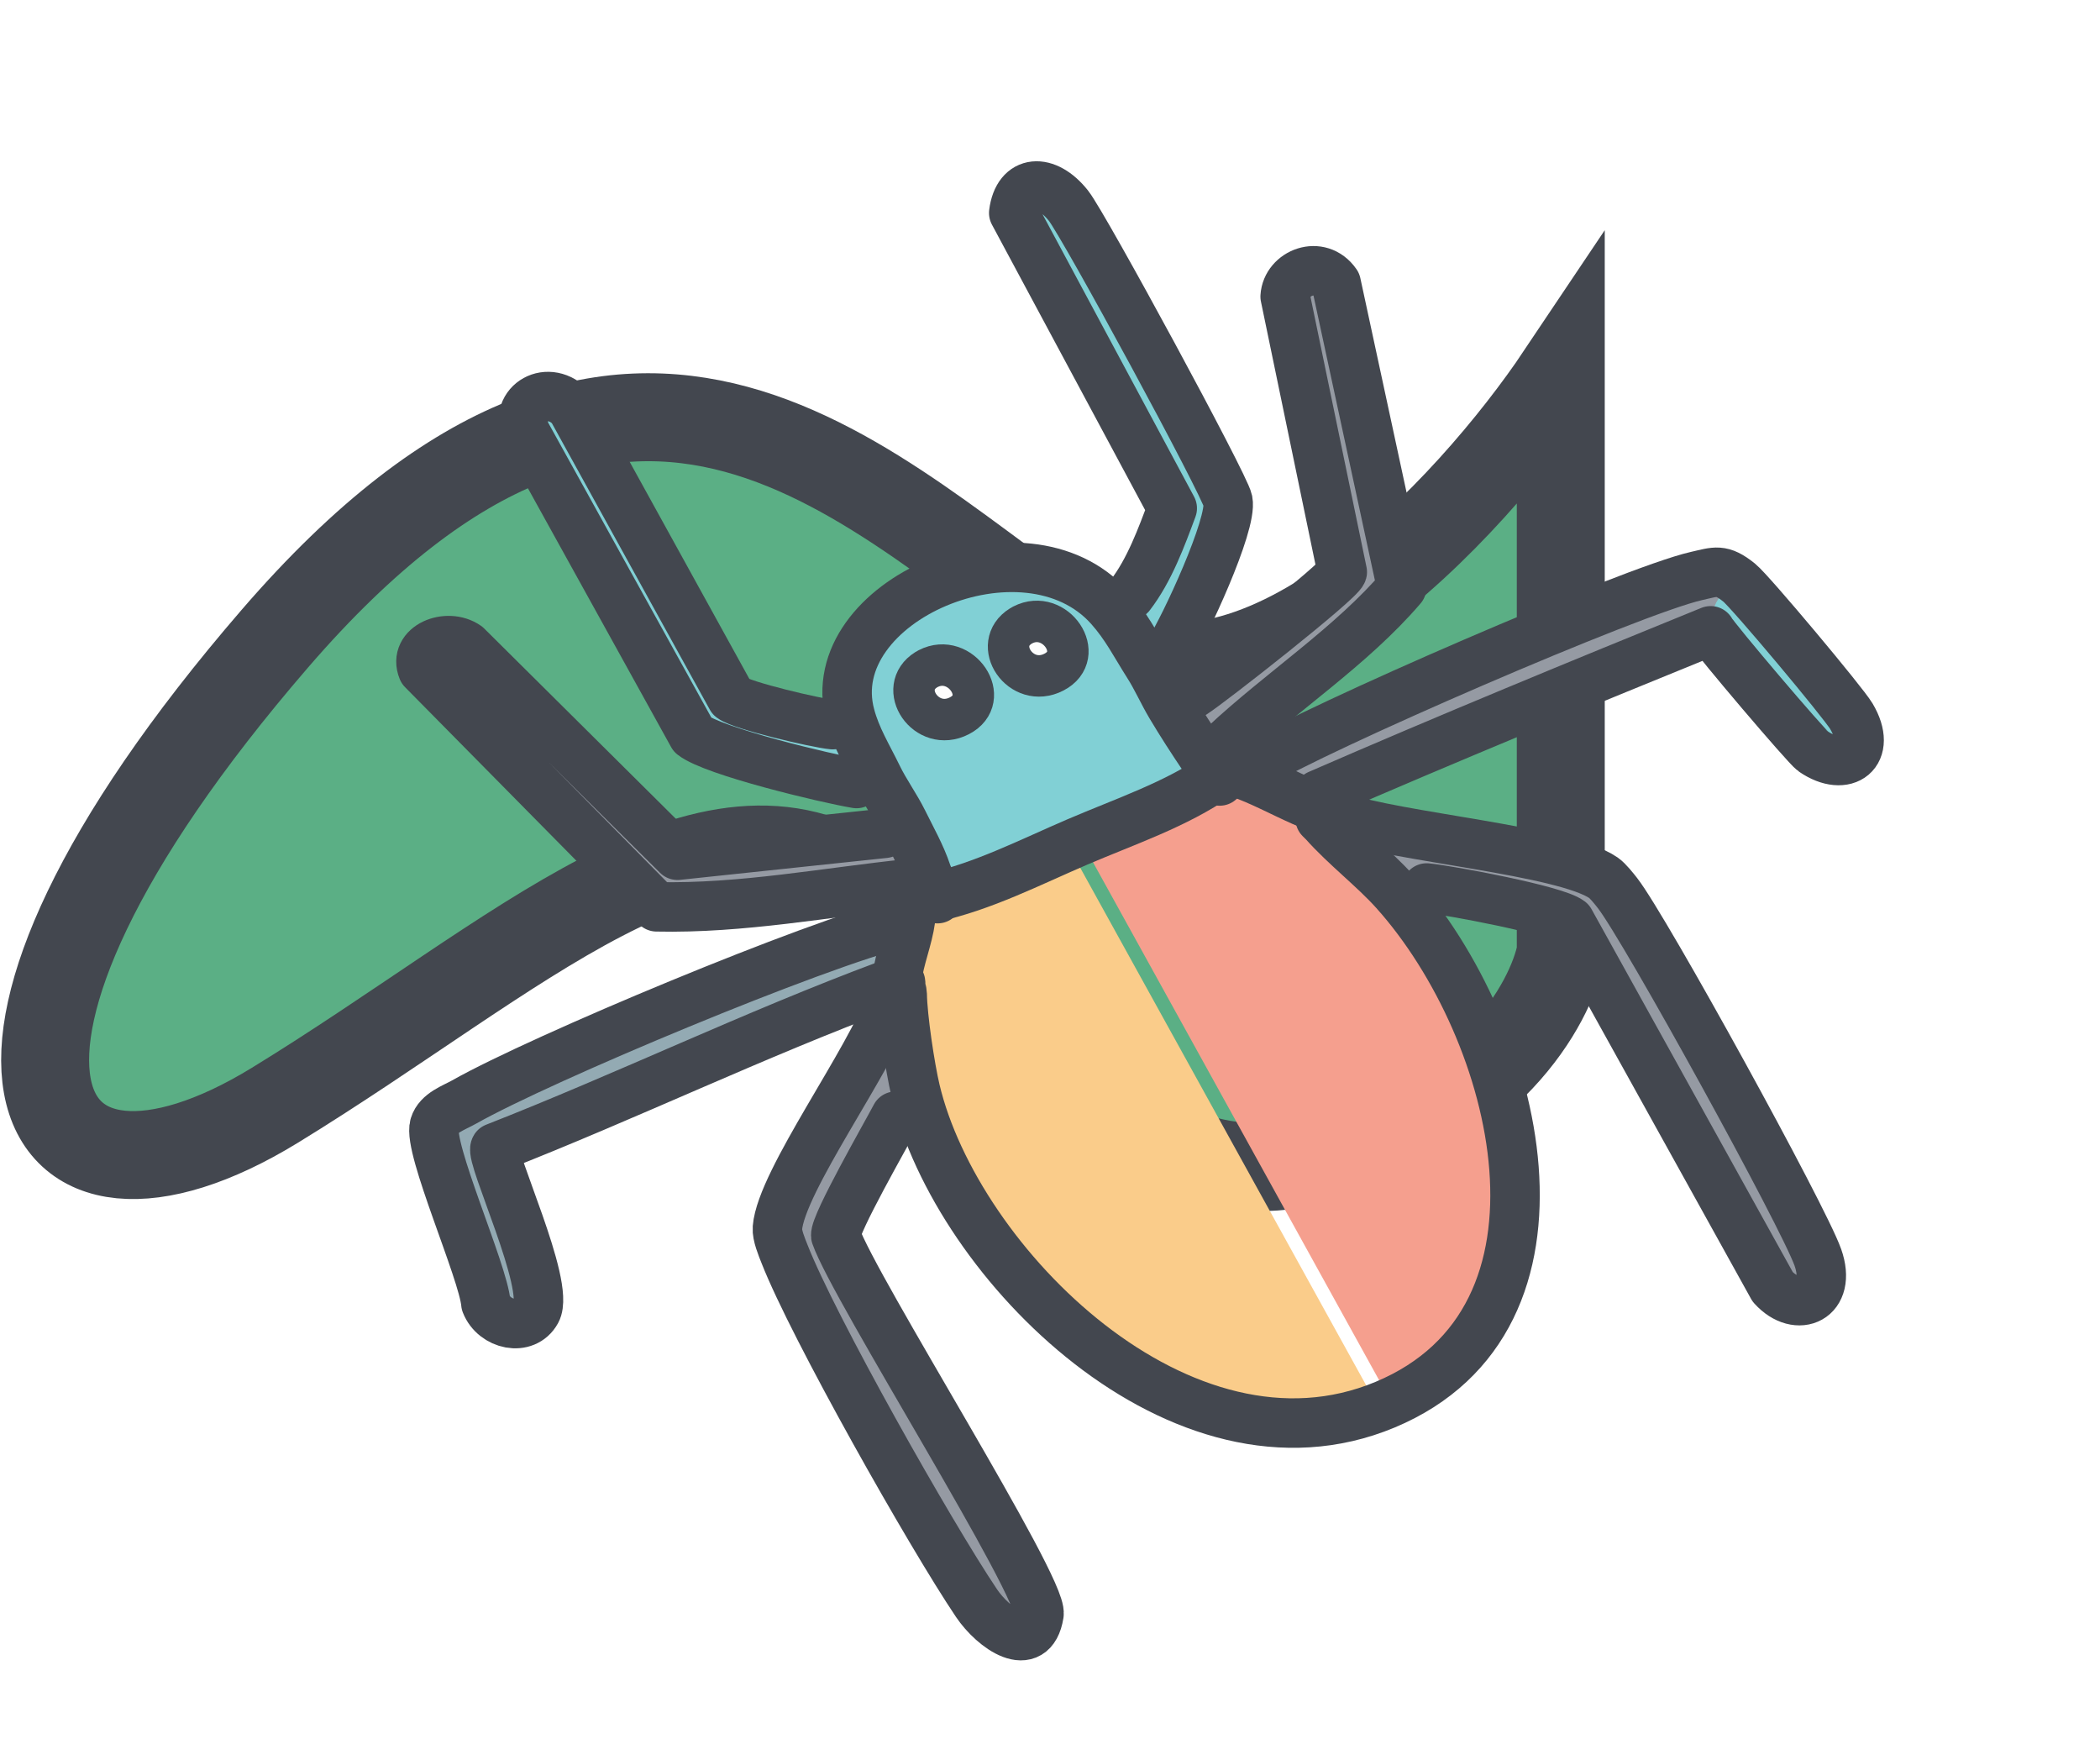
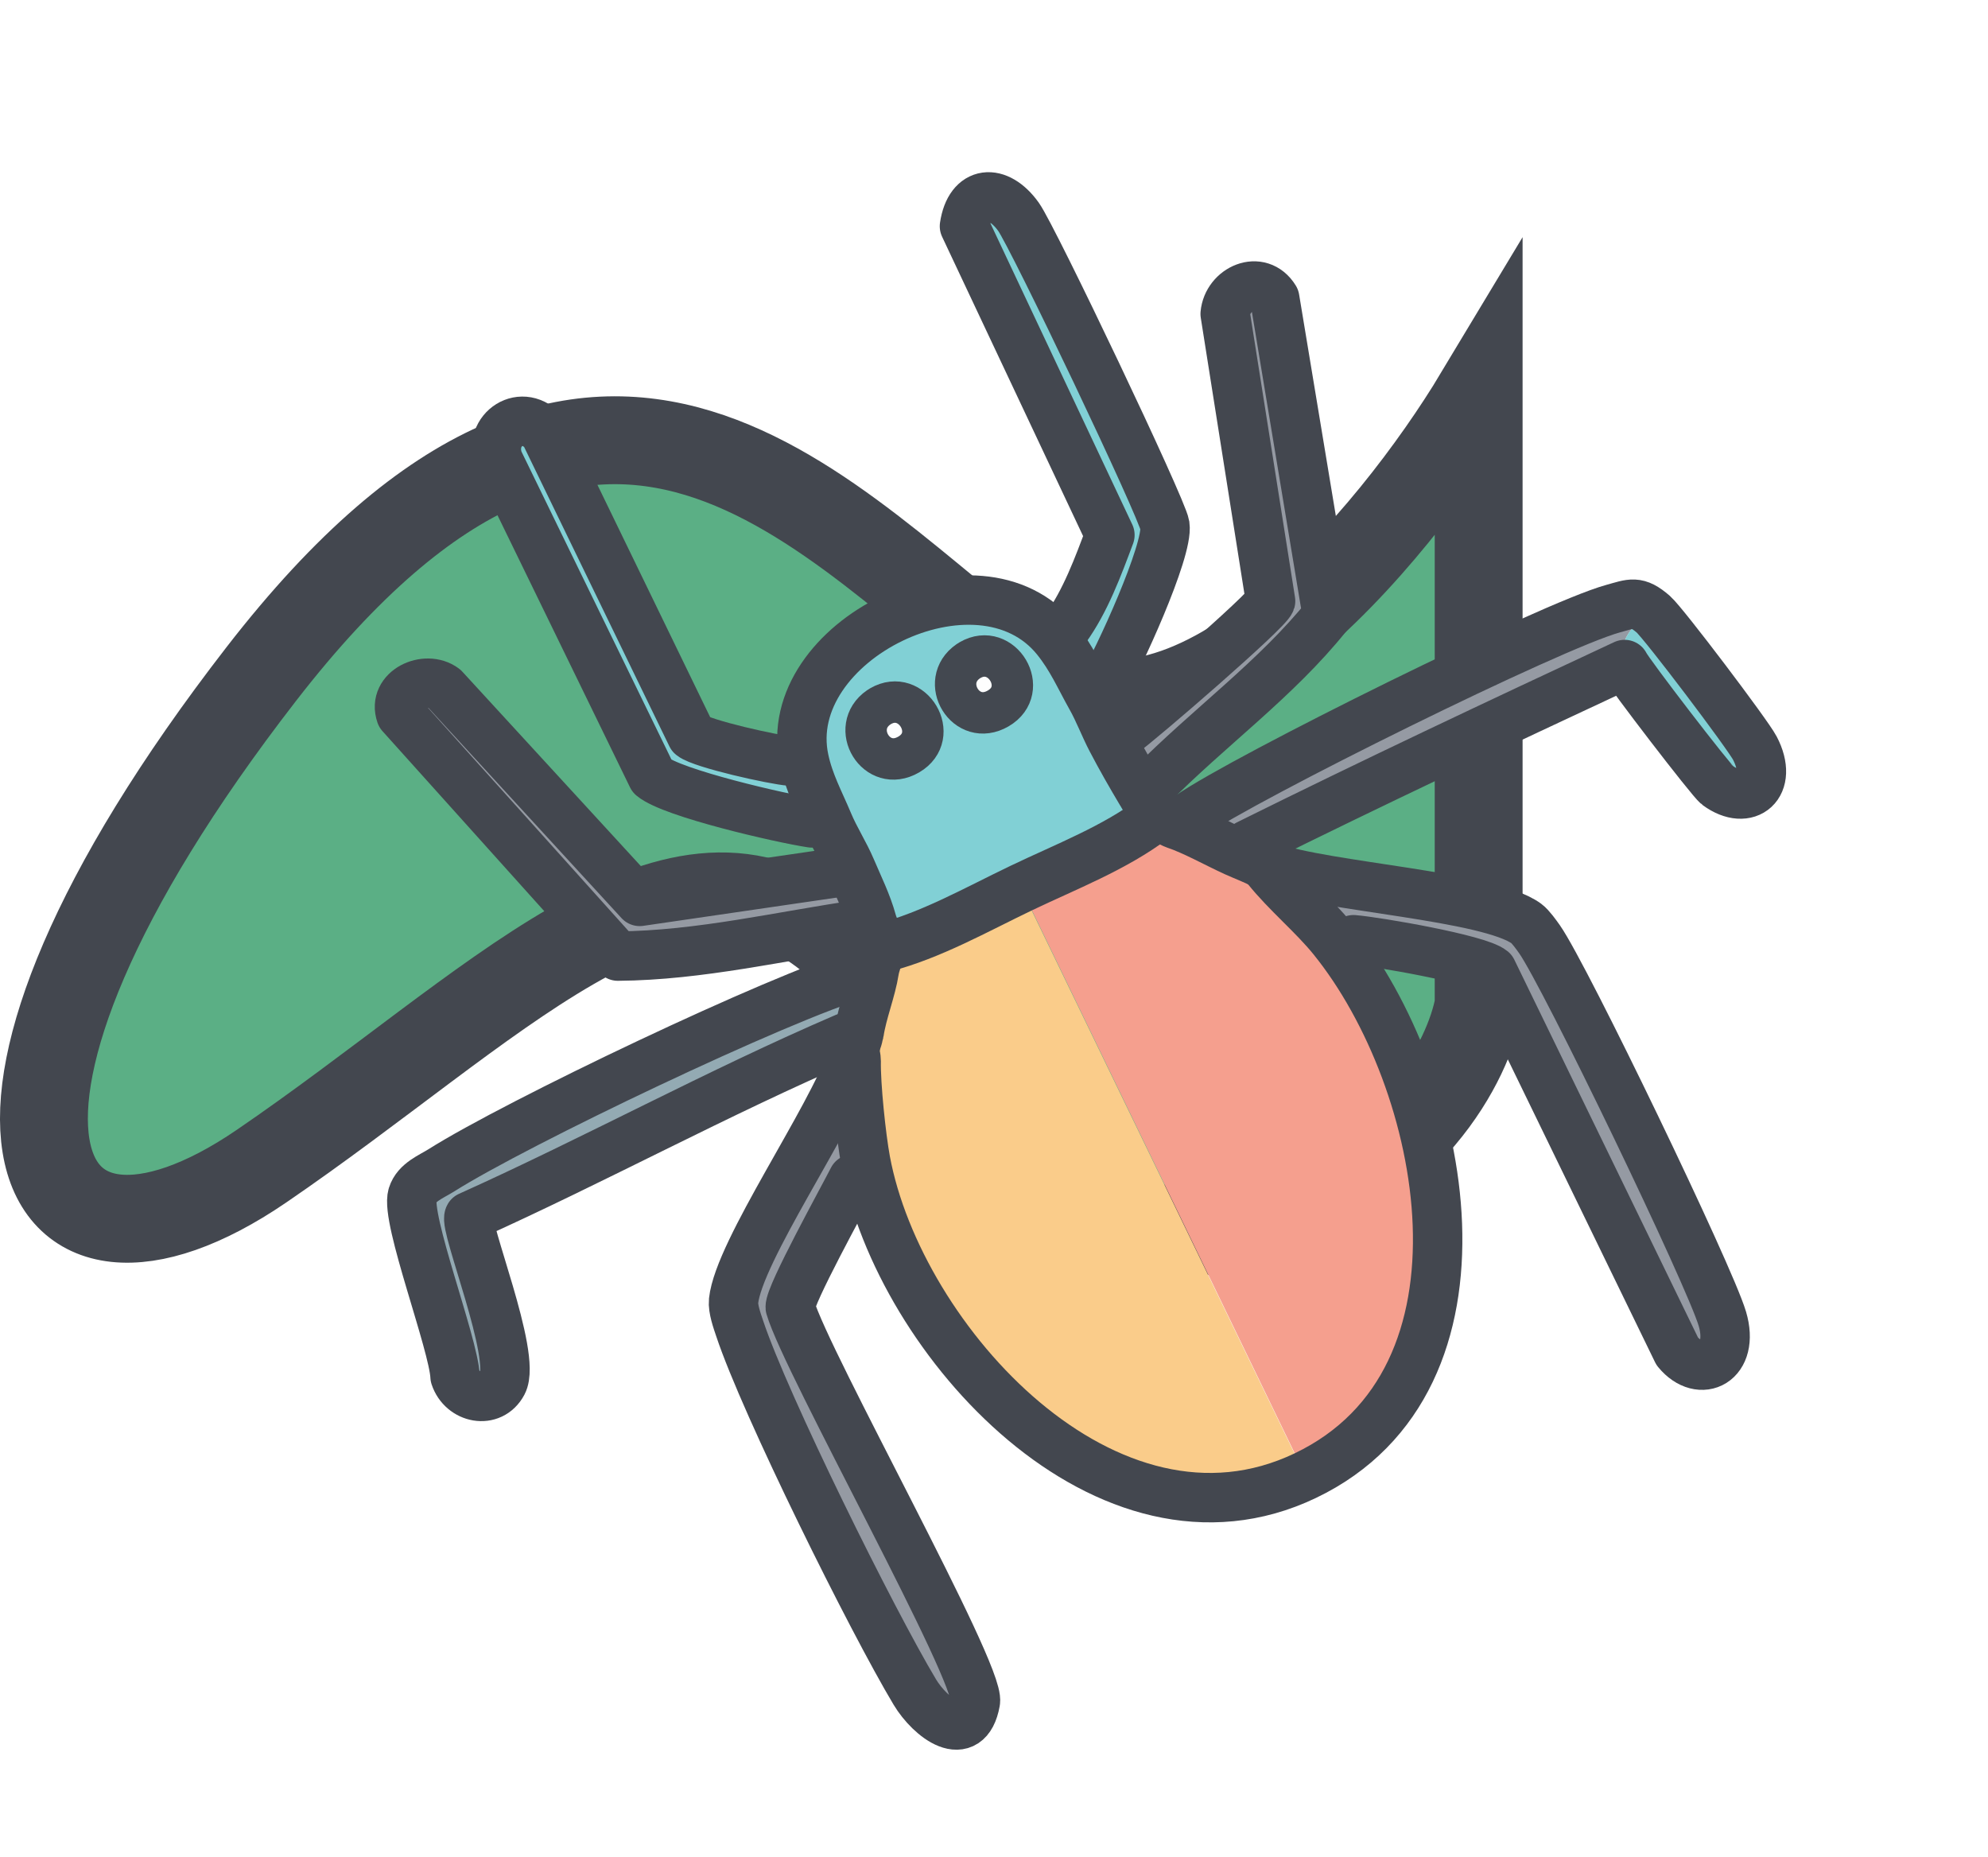
- <svg xmlns="http://www.w3.org/2000/svg" width="191" height="160" viewBox="0 0 191 160" fill="none">
-   <path d="M98.435 58.086C113.668 68.103 133.796 46.26 141.956 34.086V60.347V86.607C141.05 91.245 135.428 101.494 120.196 105.389C101.155 110.259 93.772 90.433 79.006 80.346C64.24 70.26 47.143 86.955 24.994 100.52C2.845 114.085 -8.036 96.346 24.994 58.086C58.023 19.826 79.395 45.564 98.435 58.086Z" fill="#5BAF85" stroke="#43474F" stroke-width="8" />
-   <path d="M96.945 76.555L125.296 127.866C107.158 135.465 86.983 115.196 83.298 99.606C82.813 97.551 82.14 93.033 82.113 90.999L81.721 90.715C81.791 90.514 81.845 90.309 81.905 90.101L81.989 90.119C81.993 90.046 81.956 89.968 81.962 89.9C81.962 89.9 81.964 89.893 81.967 89.886C81.988 89.53 82.216 89.133 82.26 88.761C82.269 88.686 82.308 88.611 82.322 88.535C82.54 86.81 83.307 84.966 83.547 83.215C83.612 82.745 83.882 82.166 83.879 81.742C83.882 81.6 84.103 81.472 84.098 81.338L84.341 81.295C88.715 80.368 92.879 78.267 96.953 76.558L96.945 76.555Z" fill="#FACC8A" />
-   <path d="M112.177 70.813C113.89 71.379 116.091 72.561 117.822 73.326C118.714 73.719 119.661 74.064 120.529 74.502C120.531 74.507 120.544 74.507 120.552 74.51C120.719 74.599 120.884 74.618 120.894 74.85C122.794 77.007 125.35 78.958 127.232 81.07C138.394 93.591 144.773 119.457 126.35 127.176L98.005 75.87C102.084 74.158 106.599 72.676 110.145 70.245C110.202 70.168 110.264 70.112 110.335 70.106C110.485 70.096 110.652 70.197 110.825 70.207C111.075 70.22 111.795 70.684 112.177 70.813Z" fill="#F59F8E" />
-   <path d="M80.812 91.191L81.203 91.474C81.23 93.506 81.9 98.016 82.383 100.067C81.606 100.205 81.534 101.089 81.278 101.579C80.443 103.178 75.722 111.42 75.843 112.429C77.499 117.189 94.665 144.358 94.275 146.8C93.667 150.605 90.126 148.055 88.613 145.806C84.405 139.552 73.78 120.701 71.201 114.103C70.945 113.445 70.504 112.382 70.552 111.727C70.894 107.45 79.037 96.417 80.809 91.186L80.812 91.191Z" fill="#959AA3" />
-   <path d="M127.961 80.485C126.086 78.378 123.538 76.429 121.645 74.276L121.886 74.175C127.147 76.031 142.315 77.224 145.919 79.722C146.309 79.994 146.878 80.714 147.189 81.113C149.717 84.376 164.017 110.417 165.346 114.178C166.676 117.939 163.502 119.356 161.255 116.863L142.865 83.654C141.562 82.643 132.028 80.865 129.883 80.642C129.241 80.577 128.607 80.402 127.956 80.487L127.961 80.485Z" fill="#959AA3" />
-   <path d="M110.438 68.295C109.41 66.766 108.429 65.252 107.488 63.675C107.783 63.445 108.18 63.309 108.49 63.108C110.097 62.085 121.836 52.854 122.07 52.036L116.872 26.968C117.005 24.805 120.016 23.601 121.513 25.762L127.48 53.431C122.86 58.82 116.571 62.876 111.335 67.766L110.571 68.49C110.528 68.424 110.486 68.359 110.438 68.295Z" fill="#959AA3" />
-   <path d="M81.521 75.534C82.273 77.066 83.125 78.55 83.662 80.159L82.765 80.349C75.133 81.143 67.521 82.625 59.741 82.457L38.449 60.894C37.553 58.725 40.692 57.491 42.46 58.73L61.637 77.765L80.486 75.769L81.526 75.532L81.521 75.534Z" fill="#959AA3" />
-   <path d="M83.309 83.67C83.062 85.471 82.258 87.368 82.031 89.148C82.022 89.225 81.981 89.303 81.967 89.382C81.976 89.305 82.017 89.227 82.031 89.148C81.517 89.134 81.135 89.397 80.697 89.557C68.617 94.072 57.023 99.693 45.038 104.393C44.513 105.177 50.053 116.864 48.745 119.245C47.727 121.103 44.915 120.489 44.157 118.54C43.916 115.627 38.894 104.402 39.523 102.373C39.878 101.235 41.264 100.793 42.235 100.239C49.272 96.253 74.234 85.813 82.049 83.908C82.467 83.805 82.865 83.644 83.312 83.662L83.309 83.67Z" fill="#93AAB3" />
-   <path d="M158.641 53.084C156.679 53.583 155.079 55.712 156.003 57.556C143.94 62.534 131.875 67.569 119.957 72.826C119.529 73.014 119.073 73.14 118.718 73.439C116.917 72.638 114.627 71.4 112.844 70.808C113.348 70.606 113.784 70.359 114.237 70.073C119.46 66.763 148.754 53.848 154.712 52.474C156.495 52.064 157.009 51.758 158.641 53.084Z" fill="#959AA3" />
-   <path d="M158.572 52.859C159.573 53.663 167.723 63.407 168.439 64.619C170.358 67.853 167.915 69.693 165.055 67.726C164.468 67.325 156.383 57.801 156.035 57.111C155.147 55.358 156.691 53.331 158.572 52.859Z" fill="#81D0D5" />
-   <path d="M106.859 64.563C107.804 66.144 108.786 67.657 109.82 69.195C109.863 69.261 109.905 69.327 109.953 69.39L111.278 71.363C111.205 71.369 111.145 71.43 111.084 71.503C107.486 73.959 102.907 75.451 98.761 77.18C94.615 78.91 90.401 81.026 85.959 81.959L85.713 82.002C85.696 81.585 84.93 80.246 84.731 79.648C84.194 78.04 83.336 76.547 82.581 75.012C81.896 73.626 80.942 72.323 80.267 70.933C79.749 71.18 79.238 70.975 78.7 70.889C75.79 70.401 65.381 67.915 63.436 66.404L47.827 38.481C46.676 35.708 49.982 33.816 52.131 36.196L67.037 62.95C68.021 63.692 74.919 65.297 76.471 65.45C76.864 65.489 77.377 65.448 77.762 65.371C74.97 54.986 93.587 46.988 101.273 55.606C101.593 55.365 101.849 55.031 102.088 54.723C103.875 52.408 104.973 49.407 105.99 46.703L91.197 19.412C91.588 16.282 94.229 16.16 96.294 18.754C97.763 20.601 110.87 44.524 111.17 46.011C111.61 48.184 107.157 57.712 105.751 59.862C105.506 60.239 105.241 60.624 104.756 60.785C105.533 61.995 106.108 63.33 106.847 64.562L106.859 64.563Z" fill="#81D0D5" />
-   <path d="M84.255 60.898C84.306 60.865 84.365 60.834 84.423 60.804C87.367 59.289 90.263 63.542 87.259 65.094C84.254 66.646 81.525 62.581 84.255 60.898Z" fill="#FEFEFE" stroke="#434850" stroke-width="3.77" stroke-linecap="round" stroke-linejoin="round" />
-   <path d="M92.854 56.927C92.905 56.894 92.964 56.863 93.023 56.832C95.966 55.318 98.862 59.57 95.858 61.123C92.853 62.675 90.124 58.61 92.854 56.927Z" fill="#FEFEFE" stroke="#434850" stroke-width="3.77" stroke-linecap="round" stroke-linejoin="round" />
-   <path d="M81.904 89.331C81.9 89.404 81.935 89.478 81.931 89.552C81.924 89.835 82.049 90.153 82.058 90.442C82.085 92.501 82.769 97.072 83.262 99.152C87.01 114.927 107.532 135.441 125.969 127.749C144.705 119.937 138.218 93.76 126.865 81.088C124.952 78.952 122.351 76.976 120.419 74.794L120.071 74.45" stroke="#43474F" stroke-width="4.5" stroke-linecap="round" stroke-linejoin="round" />
-   <path d="M83.147 82.133C83.145 82.558 82.875 83.137 82.815 83.604C82.58 85.354 81.805 87.194 81.59 88.923C81.582 88.997 81.542 89.073 81.529 89.149C81.485 89.521 81.257 89.918 81.236 90.274L81.179 90.487C81.119 90.695 81.062 90.895 80.995 91.1C79.217 96.339 71.052 107.388 70.708 111.671C70.655 112.33 71.098 113.394 71.359 114.05C73.945 120.658 84.598 139.532 88.821 145.8C90.339 148.052 93.889 150.606 94.499 146.795C94.89 144.349 77.675 117.141 76.014 112.374C75.893 111.363 80.627 103.11 81.465 101.508" stroke="#43474F" stroke-width="4.5" stroke-linecap="round" stroke-linejoin="round" />
-   <path d="M111.432 69.737C111.681 69.75 112.402 70.214 112.783 70.343C114.496 70.909 116.696 72.09 118.426 72.855C119.318 73.247 120.265 73.593 121.132 74.031C121.332 74.112 121.531 74.205 121.736 74.272C127.016 76.135 142.232 77.33 145.848 79.833C146.239 80.105 146.81 80.826 147.122 81.226C149.658 84.494 164.004 110.578 165.337 114.345C166.671 118.113 163.487 119.531 161.233 117.035L142.785 83.772C141.477 82.758 131.912 80.978 129.761 80.755" stroke="#43474F" stroke-width="4.5" stroke-linecap="round" stroke-linejoin="round" />
-   <path d="M114.241 69.561C119.408 66.326 148.395 53.72 154.294 52.385C156.059 51.985 156.567 51.687 158.187 52.989C159.221 53.82 167.642 63.879 168.383 65.13C170.368 68.467 167.855 70.359 164.905 68.326C164.298 67.911 155.945 58.08 155.585 57.368C143.647 62.225 131.708 67.138 119.915 72.269" stroke="#43474F" stroke-width="4.5" stroke-linecap="round" stroke-linejoin="round" />
-   <path d="M81.989 83.935C74.181 85.828 49.253 96.24 42.225 100.213C41.253 100.761 39.868 101.201 39.518 102.345C38.895 104.375 43.943 115.624 44.192 118.541C44.951 120.489 47.762 121.116 48.78 119.255C50.079 116.869 44.52 105.159 45.037 104.377C57.011 99.687 68.586 94.087 80.652 89.589" stroke="#43474F" stroke-width="4.5" stroke-linecap="round" stroke-linejoin="round" />
-   <path d="M110.905 70.403L110.706 70.551C106.995 73.15 102.276 74.732 98.002 76.564C93.729 78.396 89.384 80.637 84.808 81.628L84.553 81.674" stroke="#43474F" stroke-width="4.5" stroke-linecap="round" stroke-linejoin="round" />
-   <path d="M111.355 67.747C116.588 62.86 122.873 58.806 127.491 53.42L121.526 25.764C120.031 23.604 117.021 24.807 116.888 26.969L122.083 52.025C121.849 52.843 110.117 62.069 108.511 63.091" stroke="#43474F" stroke-width="4.5" stroke-linecap="round" stroke-linejoin="round" />
-   <path d="M85.269 81.725C85.253 81.308 84.486 79.966 84.287 79.367C83.751 77.756 82.892 76.261 82.137 74.723C81.452 73.335 80.496 72.03 79.822 70.638C78.901 68.744 77.869 67.106 77.327 65.061C74.54 54.656 93.23 46.619 100.929 55.248C102.428 56.93 103.261 58.621 104.413 60.43C105.191 61.642 105.766 62.98 106.505 64.214C107.45 65.798 108.433 67.313 109.468 68.853C109.511 68.919 109.554 68.985 109.602 69.049L110.928 71.024" stroke="#43474F" stroke-width="4.5" stroke-linecap="round" stroke-linejoin="round" />
-   <path d="M80.456 75.783L61.617 77.778L42.452 58.752C40.685 57.514 37.552 58.745 38.443 60.914L59.722 82.468C67.493 82.638 75.1 81.156 82.734 80.36" stroke="#43474F" stroke-width="4.5" stroke-linecap="round" stroke-linejoin="round" />
-   <path d="M106.366 59.185C107.742 57.066 112.108 47.678 111.68 45.538C111.384 44.076 98.619 20.533 97.184 18.712C95.169 16.159 92.589 16.283 92.202 19.365L106.618 46.225C105.626 48.887 104.548 51.843 102.794 54.127" stroke="#43474F" stroke-width="4.5" stroke-linecap="round" stroke-linejoin="round" />
-   <path d="M75.737 65.901C74.217 65.755 67.489 64.18 66.53 63.451L52.015 37.129C49.92 34.787 46.688 36.649 47.809 39.383L63.01 66.855C64.906 68.34 75.066 70.777 77.905 71.254" stroke="#43474F" stroke-width="4.5" stroke-linecap="round" stroke-linejoin="round" />
+ <svg xmlns="http://www.w3.org/2000/svg" width="181" height="169" viewBox="0 0 181 169" fill="none">
+   <path d="M93.386 61.353C107.82 71.934 126.894 48.862 134.626 36.004V63.741V91.479C133.767 96.377 128.44 107.203 114.006 111.317C95.964 116.461 88.968 95.52 74.976 84.866C60.984 74.212 44.782 91.846 23.794 106.174C2.806 120.502 -7.504 101.765 23.794 61.353C55.092 20.941 75.344 48.127 93.386 61.353Z" fill="#5BAF85" stroke="#43474F" stroke-width="8" />
+   <path d="M92.949 80.858L118.839 134.342C100.856 142.945 81.863 122.091 78.811 105.691C78.409 103.529 77.91 98.764 77.955 96.61L77.582 96.321C77.658 96.107 77.718 95.888 77.784 95.666L77.865 95.682C77.871 95.605 77.838 95.523 77.846 95.451C77.846 95.451 77.849 95.444 77.852 95.436C77.885 95.058 78.122 94.631 78.177 94.235C78.189 94.156 78.229 94.075 78.246 93.994C78.519 92.16 79.333 90.184 79.629 88.321C79.709 87.822 79.994 87.2 80.005 86.752C80.013 86.601 80.233 86.458 80.233 86.317L80.472 86.264C84.777 85.148 88.917 82.796 92.956 80.86L92.949 80.858Z" fill="#FACC8A" />
+   <path d="M106.991 75.053C108.645 75.6 110.754 76.784 112.418 77.542C113.275 77.93 114.188 78.268 115.02 78.705C115.023 78.71 115.035 78.71 115.043 78.713C115.203 78.802 115.364 78.817 115.365 79.062C117.145 81.289 119.574 83.278 121.338 85.458C131.803 98.38 137.127 125.587 118.859 134.327L92.969 80.843C97.014 78.905 101.477 77.197 105.026 74.513C105.084 74.429 105.147 74.368 105.217 74.36C105.364 74.345 105.523 74.447 105.692 74.452C105.935 74.458 106.623 74.928 106.991 75.053Z" fill="#F59F8E" />
+   <path d="M77.562 96.327L77.935 96.616C77.89 98.77 78.389 103.535 78.79 105.696C78.024 105.867 77.923 106.807 77.654 107.335C76.779 109.057 71.863 117.947 71.946 119.013C73.402 124.014 89.269 152.314 88.8 154.917C88.071 158.973 84.691 156.376 83.288 154.037C79.383 147.529 69.634 127.854 67.339 120.932C67.111 120.242 66.716 119.128 66.787 118.431C67.272 113.883 75.639 101.926 77.56 96.322L77.562 96.327Z" fill="#959AA3" />
+   <path d="M121.352 85.445C119.589 83.266 117.16 81.276 115.38 79.05L115.619 78.935C120.711 80.742 135.538 81.543 138.983 84.084C139.356 84.36 139.888 85.107 140.18 85.521C142.543 88.906 155.645 116.103 156.816 120.054C157.987 124.004 154.826 125.605 152.711 123.028L135.852 88.351C134.609 87.317 125.326 85.723 123.231 85.552C122.604 85.502 121.989 85.336 121.347 85.447L121.352 85.445Z" fill="#959AA3" />
+   <path d="M103.918 72.133C102.981 70.559 102.089 69.001 101.237 67.374C101.529 67.124 101.916 66.969 102.222 66.748C103.806 65.627 115.433 55.587 115.687 54.721L111.552 28.575C111.755 26.301 114.698 24.947 116.064 27.169L120.85 56.023C116.213 61.817 110.014 66.262 104.801 71.55L104.039 72.333C104.001 72.266 103.962 72.198 103.918 72.133Z" fill="#959AA3" />
+   <path d="M77.476 79.117C78.147 80.701 78.915 82.233 79.377 83.905L78.507 84.131C71.128 85.195 63.746 86.979 56.259 87.037L36.502 65.054C35.715 62.806 38.782 61.417 40.441 62.663L58.248 82.057L76.471 79.395L77.481 79.114L77.476 79.117Z" fill="#959AA3" />
+   <path d="M79.618 88.329C79.326 90.191 78.504 92.165 78.233 94.005C78.222 94.084 78.181 94.165 78.165 94.247C78.176 94.168 78.217 94.086 78.233 94.005C77.746 94.004 77.377 94.286 76.957 94.462C65.375 99.446 54.217 105.555 42.719 110.726C42.197 111.547 47.07 123.426 45.756 125.913C44.733 127.855 42.09 127.301 41.435 125.315C41.299 122.323 36.901 110.906 37.561 108.799C37.934 107.618 39.26 107.124 40.198 106.527C46.987 102.229 70.957 90.787 78.417 88.609C78.816 88.492 79.198 88.314 79.62 88.321L79.618 88.329Z" fill="#93AAB3" />
+   <path d="M150.535 55.919C148.679 56.477 147.111 58.668 147.92 60.502C136.444 65.854 124.965 71.263 113.617 76.892C113.209 77.094 112.777 77.233 112.435 77.545C110.77 76.786 108.659 75.601 107.004 75.053C107.484 74.835 107.9 74.574 108.334 74.274C113.339 70.792 141.234 56.962 146.867 55.413C148.553 54.95 149.045 54.628 150.535 55.919Z" fill="#959AA3" />
+   <path d="M150.534 55.915C151.484 56.738 159.114 66.827 159.772 68.091C161.537 71.462 159.095 73.48 156.37 71.479C155.811 71.071 148.238 61.213 147.921 60.492C147.112 58.661 148.684 56.469 150.534 55.915Z" fill="#81D0D5" />
+   <path d="M101.22 67.396C102.072 69.023 102.962 70.576 103.901 72.155C103.94 72.223 103.979 72.29 104.023 72.355L105.226 74.38C105.156 74.389 105.095 74.454 105.035 74.533C101.484 77.218 97.025 78.923 92.974 80.864C88.924 82.804 84.792 85.153 80.486 86.269L80.247 86.322C80.246 85.886 79.557 84.506 79.387 83.887C78.929 82.219 78.157 80.682 77.486 79.098C76.877 77.668 76.006 76.333 75.407 74.898C74.899 75.172 74.416 74.974 73.901 74.901C71.119 74.481 61.195 72.202 59.378 70.68L45.368 41.922C44.361 39.053 47.61 36.968 49.591 39.394L62.967 66.95C63.886 67.696 70.465 69.162 71.953 69.274C72.329 69.302 72.824 69.243 73.198 69.15C70.886 58.361 89.085 49.402 96.169 58.189C96.486 57.926 96.744 57.569 96.985 57.239C98.787 54.758 99.953 51.581 101.028 48.717L87.78 20.595C88.269 17.305 90.814 17.094 92.708 19.747C94.055 21.635 105.801 46.282 106.036 47.83C106.382 50.093 101.753 60.211 100.324 62.507C100.074 62.909 99.805 63.321 99.333 63.504C100.037 64.747 100.542 66.128 101.208 67.395L101.22 67.396Z" fill="#81D0D5" />
+   <path d="M80.004 64.395C80.054 64.359 80.112 64.325 80.169 64.291C83.049 62.616 85.677 66.971 82.737 68.687C79.796 70.403 77.322 66.239 80.004 64.395Z" fill="#FEFEFE" stroke="#434850" stroke-width="3.77" stroke-linecap="round" stroke-linejoin="round" />
+   <path d="M88.152 60.2C88.203 60.164 88.26 60.13 88.318 60.096C91.198 58.421 93.826 62.776 90.885 64.492C87.945 66.208 85.471 62.044 88.152 60.2Z" fill="#FEFEFE" stroke="#434850" stroke-width="3.77" stroke-linecap="round" stroke-linejoin="round" />
+   <path d="M77.843 95.434C77.837 95.511 77.868 95.588 77.862 95.665C77.845 95.962 77.954 96.291 77.952 96.593C77.907 98.748 78.406 103.514 78.807 105.676C81.861 122.081 100.868 142.942 118.849 134.334C137.123 125.592 131.798 98.379 121.329 85.453C119.565 83.273 117.135 81.283 115.354 79.056L115.031 78.706" stroke="#43474F" stroke-width="4.5" stroke-linecap="round" stroke-linejoin="round" />
+   <path d="M79.981 86.753C79.965 87.203 79.68 87.826 79.605 88.322C79.314 90.183 78.493 92.156 78.222 93.995C78.211 94.074 78.17 94.155 78.154 94.237C78.098 94.632 77.861 95.059 77.828 95.438L77.765 95.665C77.699 95.886 77.636 96.101 77.564 96.32C75.643 101.924 67.275 113.881 66.79 118.429C66.714 119.129 67.109 120.243 67.342 120.93C69.637 127.852 79.385 147.524 83.291 154.036C84.695 156.376 88.076 158.973 88.805 154.917C89.273 152.314 73.405 124.013 71.95 119.012C71.867 117.945 76.783 109.056 77.658 107.333" stroke="#43474F" stroke-width="4.5" stroke-linecap="round" stroke-linejoin="round" />
+   <path d="M105.702 74.436C105.945 74.443 106.632 74.912 107 75.037C108.655 75.585 110.763 76.769 112.427 77.527C113.285 77.915 114.198 78.252 115.03 78.689C115.222 78.769 115.414 78.862 115.612 78.927C120.706 80.74 135.534 81.54 138.979 84.082C139.352 84.358 139.885 85.105 140.176 85.518C142.539 88.904 155.642 116.102 156.813 120.052C157.985 124.003 154.824 125.604 152.709 123.027L135.848 88.348C134.605 87.314 125.321 85.72 123.227 85.55" stroke="#43474F" stroke-width="4.5" stroke-linecap="round" stroke-linejoin="round" />
+   <path d="M108.334 74.262C113.338 70.782 141.227 56.959 146.86 55.411C148.545 54.948 149.037 54.626 150.527 55.917C151.478 56.741 159.112 66.836 159.771 68.101C161.538 71.474 159.094 73.494 156.368 71.491C155.808 71.083 148.229 61.219 147.913 60.497C136.439 65.847 124.962 71.253 113.616 76.88" stroke="#43474F" stroke-width="4.5" stroke-linecap="round" stroke-linejoin="round" />
+   <path d="M78.413 88.617C70.953 90.794 46.986 102.24 40.195 106.534C39.255 107.126 37.929 107.619 37.558 108.806C36.898 110.912 41.297 122.33 41.433 125.321C42.086 127.303 44.727 127.864 45.754 125.92C47.066 123.428 42.2 111.552 42.716 110.732C54.217 105.554 65.371 99.453 76.954 94.47" stroke="#43474F" stroke-width="4.5" stroke-linecap="round" stroke-linejoin="round" />
+   <path d="M105.226 74.361L105.035 74.514C101.482 77.202 97.02 78.91 92.967 80.853C88.914 82.796 84.78 85.146 80.471 86.264L80.232 86.317" stroke="#43474F" stroke-width="4.5" stroke-linecap="round" stroke-linejoin="round" />
+   <path d="M104.796 71.552C110.01 66.263 116.208 61.818 120.845 56.025L116.059 27.172C114.693 24.949 111.751 26.303 111.548 28.577L115.682 54.723C115.428 55.589 103.801 65.629 102.218 66.75" stroke="#43474F" stroke-width="4.5" stroke-linecap="round" stroke-linejoin="round" />
+   <path d="M80.248 86.323C80.247 85.887 79.558 84.507 79.389 83.888C78.93 82.22 78.159 80.683 77.487 79.099C76.879 77.669 76.007 76.334 75.409 74.899C74.592 72.948 73.659 71.267 73.209 69.146C70.897 58.356 89.098 49.397 96.182 58.184C97.561 59.896 98.302 61.638 99.344 63.494C100.047 64.737 100.553 66.118 101.219 67.385C102.07 69.013 102.96 70.566 103.9 72.145C103.938 72.213 103.977 72.28 104.021 72.345L105.224 74.37" stroke="#43474F" stroke-width="4.5" stroke-linecap="round" stroke-linejoin="round" />
+   <path d="M76.466 79.397L58.243 82.059L40.436 62.666C38.777 61.419 35.715 62.806 36.497 65.057L56.254 87.039C63.736 86.984 71.118 85.199 78.501 84.134" stroke="#43474F" stroke-width="4.5" stroke-linecap="round" stroke-linejoin="round" />
+   <path d="M100.348 62.492C101.777 60.197 106.403 50.082 106.058 47.82C105.818 46.275 94.085 21.638 92.737 19.746C90.844 17.094 88.3 17.305 87.811 20.594L101.053 48.706C99.982 51.567 98.817 54.743 97.011 57.225" stroke="#43474F" stroke-width="4.5" stroke-linecap="round" stroke-linejoin="round" />
+   <path d="M71.953 69.288C70.461 69.18 63.891 67.712 62.972 66.966L49.603 39.419C47.623 36.994 44.373 39.074 45.382 41.946L59.385 70.695C61.2 72.216 71.12 74.494 73.9 74.914" stroke="#43474F" stroke-width="4.5" stroke-linecap="round" stroke-linejoin="round" />
</svg>
